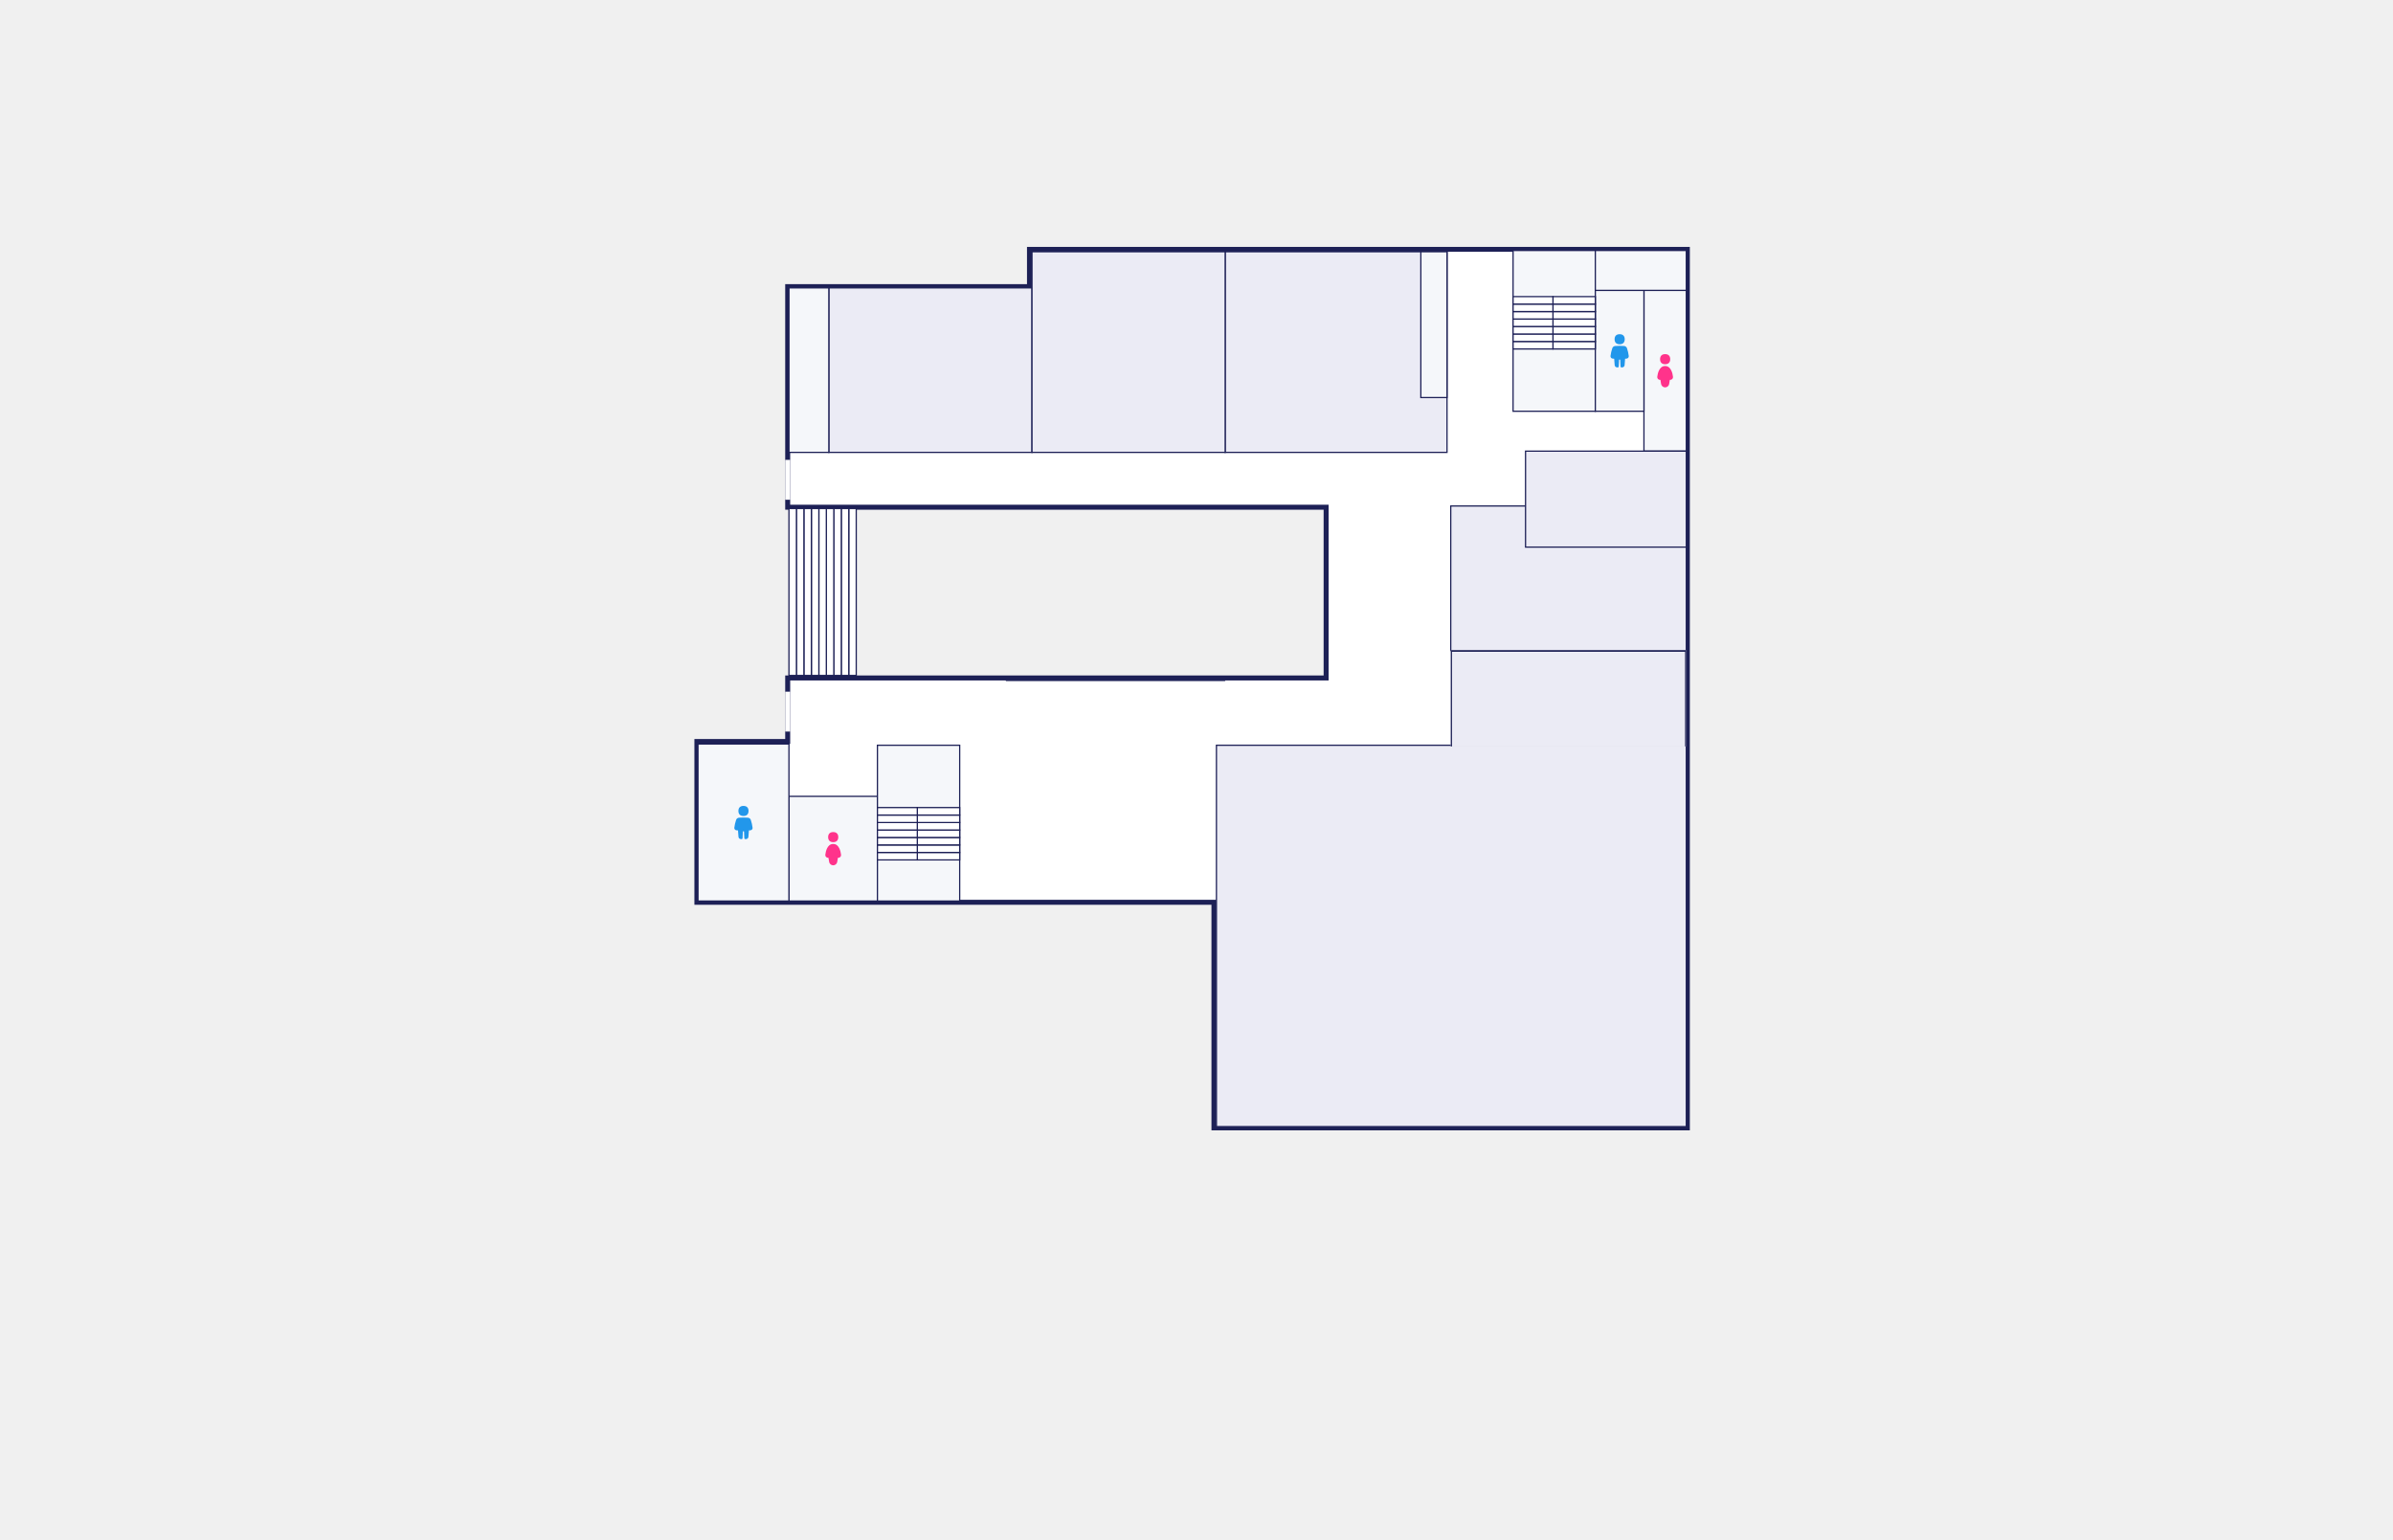
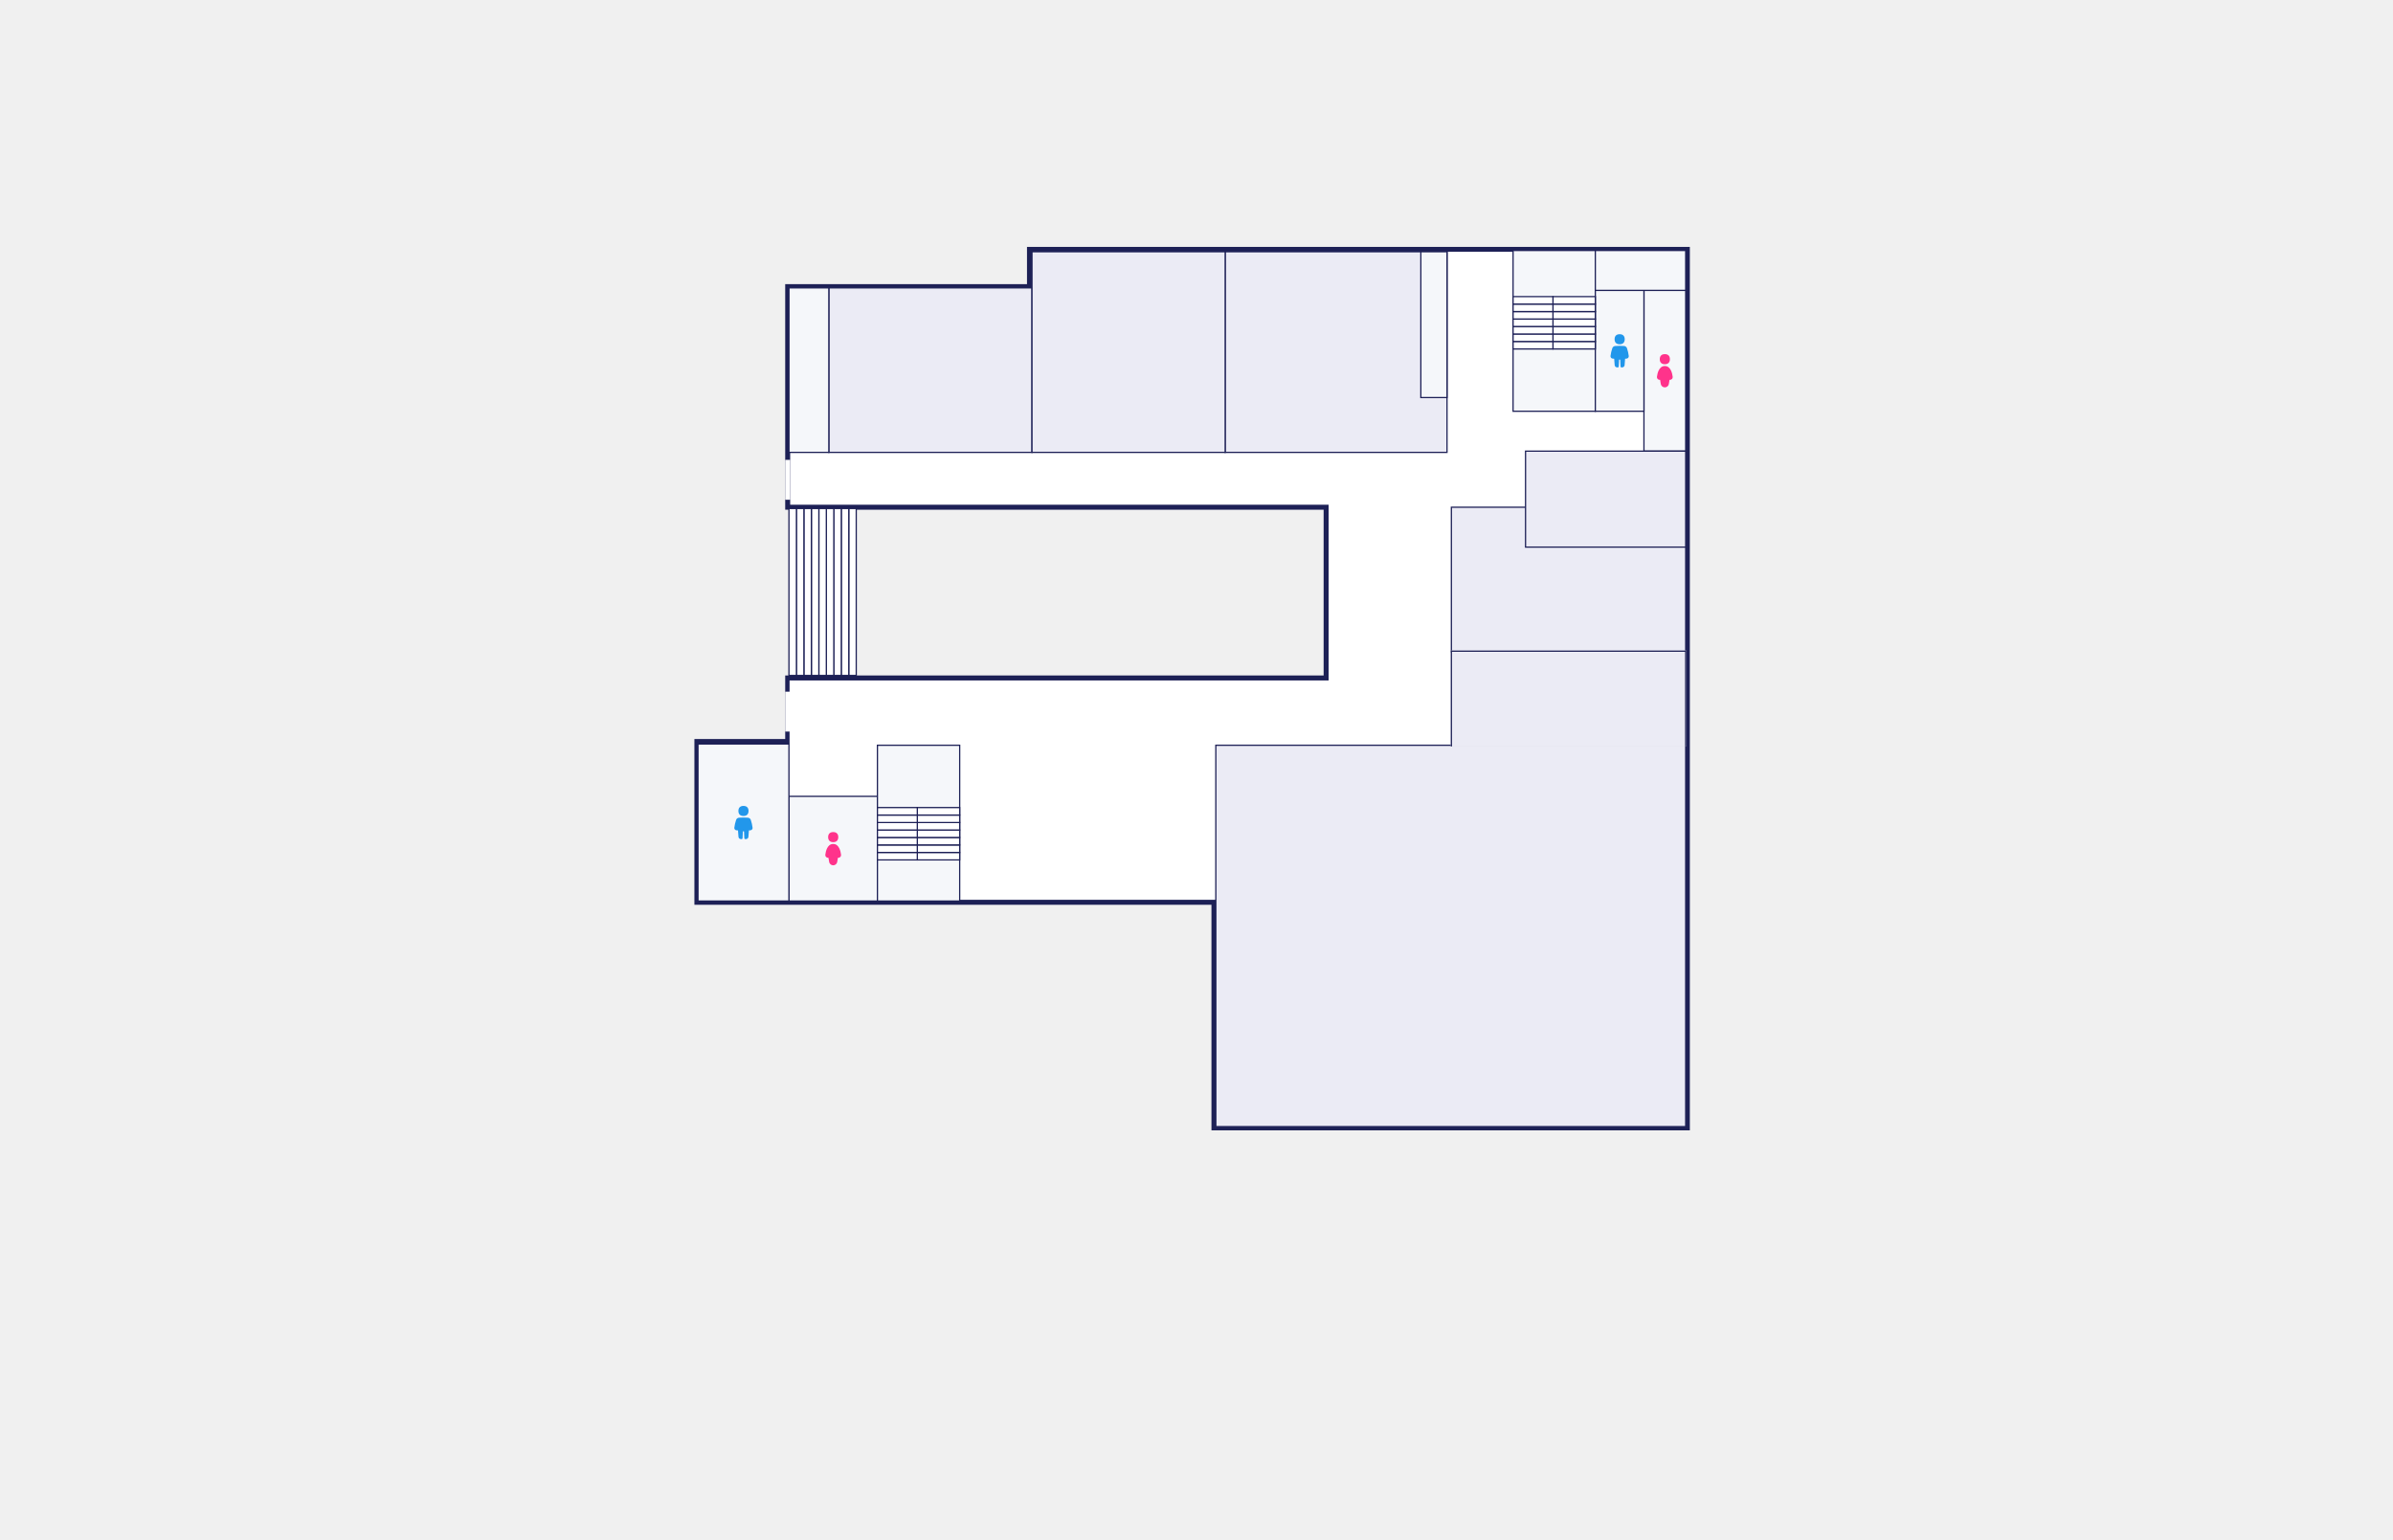
<svg xmlns="http://www.w3.org/2000/svg" width="1920" height="1235" viewBox="0 0 1920 1235" fill="none">
  <g>
    <g id="Union">
      <mask id="path-1-outside-1_1143_30434" maskUnits="userSpaceOnUse" x="557" y="198" width="799" height="709" fill="black">
        <rect fill="white" x="557" y="198" width="799" height="709" />
        <path d="M975 723L560 723L560 596L633 596L633 545L1065 545L1065 406L633 406L633 231L827 231L827 201L1353 201L1353 904L975 904L975 723Z" />
      </mask>
      <path d="M975 723L560 723L560 596L633 596L633 545L1065 545L1065 406L633 406L633 231L827 231L827 201L1353 201L1353 904L975 904L975 723Z" fill="white" />
      <path d="M975 723L978 723L978 720L975 720L975 723ZM560 723L557 723L557 726L560 726L560 723ZM560 596L560 593L557 593L557 596L560 596ZM633 596L633 599L636 599L636 596L633 596ZM633 545L633 542L630 542L630 545L633 545ZM1065 545L1065 548L1068 548L1068 545L1065 545ZM1065 406L1068 406L1068 403L1065 403L1065 406ZM633 406L630 406L630 409L633 409L633 406ZM633 231L633 228L630 228L630 231L633 231ZM827 231L827 234L830 234L830 231L827 231ZM827 201L827 198L824 198L824 201L827 201ZM1353 201L1356 201L1356 198L1353 198L1353 201ZM1353 904L1353 907L1356 907L1356 904L1353 904ZM975 904L972 904L972 907L975 907L975 904ZM975 723L975 720L560 720L560 723L560 726L975 726L975 723ZM560 723L563 723L563 596L560 596L557 596L557 723L560 723ZM560 596L560 599L633 599L633 596L633 593L560 593L560 596ZM633 596L636 596L636 545L633 545L630 545L630 596L633 596ZM633 545L633 548L1065 548L1065 545L1065 542L633 542L633 545ZM1065 545L1068 545L1068 406L1065 406L1062 406L1062 545L1065 545ZM1065 406L1065 403L633 403L633 406L633 409L1065 409L1065 406ZM633 406L636 406L636 231L633 231L630 231L630 406L633 406ZM633 231L633 234L827 234L827 231L827 228L633 228L633 231ZM827 231L830 231L830 201L827 201L824 201L824 231L827 231ZM827 201L827 204L1353 204L1353 201L1353 198L827 198L827 201ZM1353 201L1350 201L1350 904L1353 904L1356 904L1356 201L1353 201ZM1353 904L1353 901L975 901L975 904L975 907L1353 907L1353 904ZM975 904L978 904L978 723L975 723L972 723L972 904L975 904Z" fill="#1D2056" mask="url(#path-1-outside-1_1143_30434)" />
    </g>
    <g id="Union_2">
-       <path d="M975 723L560 723L560 596L633 596L633 545L1065 545L1065 406L633 406L633 231L827 231L827 201L1353 201L1353 904L975 904L975 723Z" fill="white" />
-       <path d="M975 723L976 723L976 722L975 722L975 723ZM560 723L559 723L559 724L560 724L560 723ZM560 596L560 595L559 595L559 596L560 596ZM633 596L633 597L634 597L634 596L633 596ZM633 545L633 544L632 544L632 545L633 545ZM1065 545L1065 546L1066 546L1066 545L1065 545ZM1065 406L1066 406L1066 405L1065 405L1065 406ZM633 406L632 406L632 407L633 407L633 406ZM633 231L633 230L632 230L632 231L633 231ZM827 231L827 232L828 232L828 231L827 231ZM827 201L827 200L826 200L826 201L827 201ZM1353 201L1354 201L1354 200L1353 200L1353 201ZM1353 904L1353 905L1354 905L1354 904L1353 904ZM975 904L974 904L974 905L975 905L975 904ZM975 723L975 722L560 722L560 723L560 724L975 724L975 723ZM560 723L561 723L561 596L560 596L559 596L559 723L560 723ZM560 596L560 597L633 597L633 596L633 595L560 595L560 596ZM633 596L634 596L634 545L633 545L632 545L632 596L633 596ZM633 545L633 546L1065 546L1065 545L1065 544L633 544L633 545ZM1065 545L1066 545L1066 406L1065 406L1064 406L1064 545L1065 545ZM1065 406L1065 405L633 405L633 406L633 407L1065 407L1065 406ZM633 406L634 406L634 231L633 231L632 231L632 406L633 406ZM633 231L633 232L827 232L827 231L827 230L633 230L633 231ZM827 231L828 231L828 201L827 201L826 201L826 231L827 231ZM827 201L827 202L1353 202L1353 201L1353 200L827 200L827 201ZM1353 201L1352 201L1352 904L1353 904L1354 904L1354 201L1353 201ZM1353 904L1353 903L975 903L975 904L975 905L1353 905L1353 904ZM975 904L976 904L976 723L975 723L974 723L974 904L975 904Z" fill="#1D2056" />
+       <path d="M975 723L560 723L560 596L632.5 596L632.5 545L1065 545L1065 406L633 406L633 231L827 231L827 201L1353 201L1353 904L975 904L975 723Z" fill="white" />
+       <path d="M975 723L976 723L976 722L975 722L975 723ZM560 723L559 723L559 724L560 724L560 723ZM560 596L560 595L559 595L559 596L560 596ZM632.5 596L632.5 597L633.5 597L633.5 596L632.5 596ZM632.5 545L632.5 544L631.5 544L631.5 545L632.5 545ZM1065 545L1065 546L1066 546L1066 545L1065 545ZM1065 406L1066 406L1066 405L1065 405L1065 406ZM633 406L632 406L632 407L633 407L633 406ZM633 231L633 230L632 230L632 231L633 231ZM827 231L827 232L828 232L828 231L827 231ZM827 201L827 200L826 200L826 201L827 201ZM1353 201L1354 201L1354 200L1353 200L1353 201ZM1353 904L1353 905L1354 905L1354 904L1353 904ZM975 904L974 904L974 905L975 905L975 904ZM975 723L975 722L560 722L560 723L560 724L975 724L975 723ZM560 723L561 723L561 596L560 596L559 596L559 723L560 723ZM560 596L560 597L632.5 597L632.5 596L632.5 595L560 595L560 596ZM632.5 596L633.5 596L633.5 545L632.5 545L631.5 545L631.5 596L632.5 596ZM632.5 545L632.5 546L1065 546L1065 545L1065 544L632.5 544L632.5 545ZM1065 545L1066 545L1066 406L1065 406L1064 406L1064 545L1065 545ZM1065 406L1065 405L633 405L633 406L633 407L1065 407L1065 406ZM633 406L634 406L634 231L633 231L632 231L632 406L633 406ZM633 231L633 232L827 232L827 231L827 230L633 230L633 231ZM827 231L828 231L828 201L827 201L826 201L826 231L827 231ZM827 201L827 202L1353 202L1353 201L1353 200L827 200L827 201ZM1353 201L1352 201L1352 904L1353 904L1354 904L1354 201L1353 201ZM1353 904L1353 903L975 903L975 904L975 905L1353 905L1353 904ZM975 904L976 904L976 723L975 723L974 723L974 904L975 904Z" fill="#1D2056" />
    </g>
    <g id="Frame 2087332195">
      <g id="stair">
        <rect id="Rectangle 240653086" x="687" y="542" width="6" height="134" transform="rotate(-180 687 542)" fill="white" stroke="#1D2056" />
      </g>
      <g id="stair_2">
        <rect id="Rectangle 240653086_2" x="681" y="542" width="6" height="134" transform="rotate(-180 681 542)" fill="white" stroke="#1D2056" />
      </g>
      <g id="stair_3">
        <rect id="Rectangle 240653086_3" x="675" y="542" width="6" height="134" transform="rotate(-180 675 542)" fill="white" stroke="#1D2056" />
      </g>
      <g id="stair_4">
        <rect id="Rectangle 240653086_4" x="669" y="542" width="6" height="134" transform="rotate(-180 669 542)" fill="white" stroke="#1D2056" />
      </g>
      <g id="stair_5">
        <rect id="Rectangle 240653086_5" x="663" y="542" width="6" height="134" transform="rotate(-180 663 542)" fill="white" stroke="#1D2056" />
      </g>
      <g id="stair_6">
        <rect id="Rectangle 240653086_6" x="657" y="542" width="6" height="134" transform="rotate(-180 657 542)" fill="white" stroke="#1D2056" />
      </g>
      <g id="stair_7">
        <rect id="Rectangle 240653086_7" x="651" y="542" width="6" height="134" transform="rotate(-180 651 542)" fill="white" stroke="#1D2056" />
      </g>
      <g id="stair_8">
        <rect id="Rectangle 240653086_8" x="645" y="542" width="6" height="134" transform="rotate(-180 645 542)" fill="white" stroke="#1D2056" />
      </g>
      <g id="stair_9">
        <rect id="Rectangle 240653086_9" x="639" y="542" width="6" height="134" transform="rotate(-180 639 542)" fill="white" stroke="#1D2056" />
      </g>
    </g>
    <rect id="Rectangle 240653313" x="1224" y="611" width="5" height="32" transform="rotate(90 1224 611)" fill="white" />
-     <path id="Vector 29347" d="M983 546L807 546" stroke="#1D2056" />
    <g id="room">
      <rect x="633" y="639" width="71" height="84" fill="#F5F7FA" />
      <rect x="633" y="639" width="71" height="84" stroke="#1D2056" />
      <g id="map_toilet_female">
        <path id="Vector" fill-rule="evenodd" clip-rule="evenodd" d="M668.5 677.209C667.246 677.209 666.238 677.603 665.419 678.276C664.609 678.936 664.006 679.851 663.52 680.862C662.816 682.325 662.376 684.182 662.181 685.883C662.027 687.245 663.151 688.312 664.458 688.312L664.722 688.312L665.252 691.584C665.377 692.351 665.772 693.049 666.366 693.552C666.96 694.056 667.715 694.333 668.496 694.333C669.277 694.333 670.032 694.056 670.626 693.552C671.22 693.049 671.615 692.351 671.74 691.584L672.272 688.312L672.542 688.312C673.849 688.312 674.972 687.245 674.819 685.883C674.624 684.182 674.184 682.325 673.48 680.862C672.993 679.851 672.391 678.938 671.581 678.274C670.762 677.603 669.753 677.207 668.5 677.207L668.5 677.209ZM672.58 671.71C672.58 674.296 671.116 675.752 668.515 675.752C665.912 675.752 664.448 674.296 664.448 671.71C664.448 669.121 665.912 667.666 668.515 667.666C671.118 667.666 672.58 669.121 672.58 671.71Z" fill="#FF338B" />
      </g>
    </g>
    <g id="room_2">
      <rect x="560" y="597" width="73" height="126" fill="#F5F7FA" />
      <rect x="560" y="597" width="73" height="126" stroke="#1D2056" />
      <g id="map_toilet_male">
        <path id="Vector_2" fill-rule="evenodd" clip-rule="evenodd" d="M592.93 656.126C593.756 656.059 594.93 656 596.5 656C598.071 656 599.244 656.059 600.07 656.126C601.158 656.213 602.052 656.912 602.394 657.912C603.085 659.945 603.563 662.041 603.82 664.167C603.95 665.262 603.102 666.207 601.98 666.276C601.653 666.295 601.284 666.316 600.879 666.335L600.487 671.477C600.416 672.408 599.695 673.185 598.718 673.281C598.539 673.298 598.347 673.316 598.146 673.331C598.028 673.34 597.908 673.325 597.796 673.288C597.683 673.251 597.579 673.192 597.49 673.115C597.402 673.038 597.33 672.944 597.279 672.84C597.229 672.735 597.2 672.622 597.196 672.506L596.972 667.297C596.969 667.222 596.936 667.152 596.881 667.1C596.825 667.048 596.751 667.019 596.674 667.019L596.326 667.019C596.249 667.019 596.175 667.048 596.119 667.1C596.063 667.152 596.03 667.223 596.027 667.298L595.804 672.506C595.8 672.622 595.772 672.735 595.721 672.84C595.671 672.944 595.599 673.038 595.51 673.115C595.421 673.192 595.317 673.251 595.205 673.288C595.092 673.325 594.973 673.34 594.854 673.331C594.663 673.316 594.472 673.299 594.281 673.28C593.305 673.185 592.585 672.408 592.513 671.477L592.121 666.335C591.715 666.316 591.348 666.296 591.02 666.276C589.898 666.207 589.05 665.262 589.18 664.167C589.437 662.041 589.914 659.946 590.605 657.913C590.948 656.912 591.843 656.213 592.93 656.126Z" fill="#2297EB" />
        <path id="Vector_3" d="M596.516 654.752C599.116 654.752 600.58 653.296 600.58 650.71C600.58 648.121 599.118 646.666 596.516 646.666C593.913 646.666 592.449 648.121 592.449 650.71C592.449 653.296 593.913 654.752 596.516 654.752Z" fill="#2297EB" />
      </g>
    </g>
    <g id="room_3">
      <path d="M1214 201L1280 201L1280 330L1214 330L1214 201Z" fill="#F5F7FA" />
      <path d="M1214 201L1214 200.5L1213.5 200.5L1213.5 201L1214 201ZM1280 201L1280.5 201L1280.5 200.5L1280 200.5L1280 201ZM1280 330L1280 330.5L1280.5 330.5L1280.5 330L1280 330ZM1214 330L1213.5 330L1213.5 330.5L1214 330.5L1214 330ZM1214 201L1214 201.5L1280 201.5L1280 201L1280 200.5L1214 200.5L1214 201ZM1280 201L1279.5 201L1279.5 330L1280 330L1280.5 330L1280.5 201L1280 201ZM1280 330L1280 329.5L1214 329.5L1214 330L1214 330.5L1280 330.5L1280 330ZM1214 330L1214.5 330L1214.5 201L1214 201L1213.5 201L1213.5 330L1214 330Z" fill="#1D2056" />
    </g>
    <g id="room_4">
      <path d="M704 598L770 598L770 723L704 723L704 598Z" fill="#F5F7FA" />
      <path d="M704 598L704 597.5L703.5 597.5L703.5 598L704 598ZM770 598L770.5 598L770.5 597.5L770 597.5L770 598ZM770 723L770 723.5L770.5 723.5L770.5 723L770 723ZM704 723L703.5 723L703.5 723.5L704 723.5L704 723ZM704 598L704 598.5L770 598.5L770 598L770 597.5L704 597.5L704 598ZM770 598L769.5 598L769.5 723L770 723L770.5 723L770.5 598L770 598ZM770 723L770 722.5L704 722.5L704 723L704 723.5L770 723.5L770 723ZM704 723L704.5 723L704.5 598L704 598L703.5 598L703.5 723L704 723Z" fill="#1D2056" />
    </g>
    <g id="room_5">
-       <rect x="1319" y="233" width="34" height="129" fill="#F5F7FA" />
-       <rect x="1319" y="233" width="34" height="129" stroke="#1D2056" />
+       <rect x="1319" y="233" width="33.5" height="129" fill="#F5F7FA" />
+       <rect x="1319" y="233" width="33.5" height="129" stroke="#1D2056" />
      <g id="map_toilet_female_2">
-         <path id="Vector_4" fill-rule="evenodd" clip-rule="evenodd" d="M1336 293.709C1334.75 293.709 1333.74 294.103 1332.92 294.776C1332.11 295.436 1331.51 296.351 1331.02 297.362C1330.32 298.825 1329.88 300.682 1329.68 302.383C1329.53 303.745 1330.65 304.812 1331.96 304.812L1332.22 304.812L1332.75 308.084C1332.88 308.851 1333.27 309.549 1333.87 310.052C1334.46 310.556 1335.22 310.833 1336 310.833C1336.78 310.833 1337.53 310.556 1338.13 310.052C1338.72 309.549 1339.12 308.851 1339.24 308.084L1339.77 304.812L1340.04 304.812C1341.35 304.812 1342.47 303.745 1342.32 302.383C1342.12 300.682 1341.68 298.825 1340.98 297.362C1340.49 296.351 1339.89 295.438 1339.08 294.774C1338.26 294.103 1337.25 293.707 1336 293.707L1336 293.709ZM1340.08 288.21C1340.08 290.796 1338.62 292.252 1336.02 292.252C1333.41 292.252 1331.95 290.796 1331.95 288.21C1331.95 285.621 1333.41 284.166 1336.02 284.166C1338.62 284.166 1340.08 285.621 1340.08 288.21Z" fill="#FF338B" />
+         <path id="Vector_4" fill-rule="evenodd" clip-rule="evenodd" d="M1335.75 293.709C1334.5 293.709 1333.49 294.103 1332.67 294.776C1331.86 295.436 1331.26 296.351 1330.77 297.362C1330.07 298.825 1329.63 300.682 1329.43 302.383C1329.28 303.745 1330.4 304.812 1331.71 304.812L1331.97 304.812L1332.5 308.084C1332.63 308.851 1333.02 309.549 1333.62 310.052C1334.21 310.556 1334.97 310.833 1335.75 310.833C1336.53 310.833 1337.28 310.556 1337.88 310.052C1338.47 309.549 1338.87 308.851 1338.99 308.084L1339.52 304.812L1339.79 304.812C1341.1 304.812 1342.22 303.745 1342.07 302.383C1341.87 300.682 1341.43 298.825 1340.73 297.362C1340.24 296.351 1339.64 295.438 1338.83 294.774C1338.01 294.103 1337 293.707 1335.75 293.707L1335.75 293.709ZM1339.83 288.21C1339.83 290.796 1338.37 292.252 1335.77 292.252C1333.16 292.252 1331.7 290.796 1331.7 288.21C1331.7 285.621 1333.16 284.166 1335.77 284.166C1338.37 284.166 1339.83 285.621 1339.83 288.21Z" fill="#FF338B" />
      </g>
    </g>
    <g id="room_6">
      <rect x="1280" y="233" width="39" height="97" fill="#F5F7FA" />
      <rect x="1280" y="233" width="39" height="97" stroke="#1D2056" />
      <g id="map_toilet_male_2">
        <path id="Vector_5" fill-rule="evenodd" clip-rule="evenodd" d="M1295.93 277.626C1296.76 277.559 1297.93 277.5 1299.5 277.5C1301.07 277.5 1302.24 277.559 1303.07 277.626C1304.16 277.713 1305.05 278.412 1305.39 279.412C1306.09 281.445 1306.56 283.541 1306.82 285.667C1306.95 286.762 1306.1 287.707 1304.98 287.776C1304.65 287.795 1304.28 287.816 1303.88 287.835L1303.49 292.977C1303.42 293.908 1302.7 294.685 1301.72 294.781C1301.54 294.798 1301.35 294.816 1301.15 294.831C1301.03 294.84 1300.91 294.825 1300.8 294.788C1300.68 294.751 1300.58 294.692 1300.49 294.615C1300.4 294.538 1300.33 294.444 1300.28 294.34C1300.23 294.235 1300.2 294.122 1300.2 294.006L1299.97 288.797C1299.97 288.722 1299.94 288.652 1299.88 288.6C1299.83 288.548 1299.75 288.519 1299.67 288.519L1299.33 288.519C1299.25 288.519 1299.18 288.548 1299.12 288.6C1299.06 288.652 1299.03 288.723 1299.03 288.798L1298.8 294.006C1298.8 294.122 1298.77 294.235 1298.72 294.34C1298.67 294.444 1298.6 294.538 1298.51 294.615C1298.42 294.692 1298.32 294.751 1298.21 294.788C1298.09 294.825 1297.97 294.84 1297.85 294.831C1297.66 294.816 1297.47 294.799 1297.28 294.78C1296.31 294.685 1295.59 293.908 1295.51 292.977L1295.12 287.835C1294.72 287.816 1294.35 287.796 1294.02 287.776C1292.9 287.707 1292.05 286.762 1292.18 285.667C1292.44 283.541 1292.91 281.446 1293.61 279.413C1293.95 278.412 1294.84 277.713 1295.93 277.626Z" fill="#2297EB" />
        <path id="Vector_6" d="M1299.52 276.252C1302.12 276.252 1303.58 274.796 1303.58 272.21C1303.58 269.621 1302.12 268.166 1299.52 268.166C1296.91 268.166 1295.45 269.621 1295.45 272.21C1295.45 274.796 1296.91 276.252 1299.52 276.252Z" fill="#2297EB" />
      </g>
    </g>
    <g id="room_7">
-       <rect x="1280" y="201" width="73" height="32" fill="#F5F7FA" />
-       <rect x="1280" y="201" width="73" height="32" stroke="#1D2056" />
+       <rect x="1280" y="201" width="72.5" height="32" fill="#F5F7FA" />
+       <rect x="1280" y="201" width="72.5" height="32" stroke="#1D2056" />
    </g>
    <g id="room_8">
      <rect x="665" y="231" width="163" height="132" fill="#EBEBF5" />
      <rect x="665" y="231" width="163" height="132" stroke="#1D2056" />
    </g>
    <rect id="Rectangle 240653343" x="630" y="555" width="4" height="32" fill="white" />
    <rect id="Rectangle 240653344" x="630" y="369" width="4" height="32" fill="white" />
    <g id="room_9">
      <rect x="633" y="231" width="32" height="132" fill="#F5F7FA" />
      <rect x="633" y="231" width="32" height="132" stroke="#1D2056" />
    </g>
    <g id="room_10">
      <rect x="983" y="202" width="178" height="161" fill="#EBEBF5" />
      <rect x="983" y="202" width="178" height="161" stroke="#1D2056" />
    </g>
    <g id="room_11">
-       <rect x="976" y="598" width="377" height="306" fill="#EBEBF5" />
-       <rect x="976" y="598" width="377" height="306" stroke="#1D2056" />
+       <rect x="975.5" y="598" width="377" height="306" fill="#EBEBF5" />
+       <rect x="975.5" y="598" width="377" height="306" stroke="#1D2056" />
    </g>
    <g id="room_12">
-       <rect x="1164" y="406" width="189" height="116" fill="#EBEBF5" />
-       <rect x="1164" y="406" width="189" height="116" stroke="#1D2056" />
+       <rect x="1164.5" y="407" width="188" height="116" fill="#EBEBF5" />
+       <rect x="1164.5" y="407" width="188" height="116" stroke="#1D2056" />
    </g>
    <g id="Rectangle 240653345">
-       <mask id="path-44-inside-2_1143_30434" fill="white">
+       <mask id="path-43-inside-2_1143_30434" fill="white">
        <path d="M1164 522H1353V599H1164V522Z" />
      </mask>
      <path d="M1164 522H1353V599H1164V522Z" fill="#EBEBF5" />
-       <path d="M1164 522V521H1163V522H1164ZM1353 522H1354V521H1353V522ZM1164 522V523H1353V522V521H1164V522ZM1353 522H1352V599H1353H1354V522H1353ZM1164 599H1165V522H1164H1163V599H1164Z" fill="#1D2056" mask="url(#path-44-inside-2_1143_30434)" />
+       <path d="M1164 522V521H1163V522H1164ZM1353 522H1354V521H1353V522ZM1164 522V523H1353V522V521H1164V522ZM1353 522H1352V599H1353H1354V522H1353ZM1164 599H1165V522H1164H1163V599H1164Z" fill="#1D2056" mask="url(#path-43-inside-2_1143_30434)" />
    </g>
    <g id="room_13">
      <rect x="828" y="202" width="155" height="161" fill="#EBEBF5" />
      <rect x="828" y="202" width="155" height="161" stroke="#1D2056" />
    </g>
    <g id="room_14">
      <rect x="1161" y="319" width="21" height="117" transform="rotate(-180 1161 319)" fill="#F5F7FA" />
      <rect x="1161" y="319" width="21" height="117" transform="rotate(-180 1161 319)" stroke="#1D2056" />
    </g>
    <g id="Frame 2087332188">
      <g id="stair_10">
        <rect id="Rectangle 240653086_10" x="1246" y="280" width="6" height="34" transform="rotate(-90 1246 280)" fill="white" stroke="#1D2056" />
      </g>
      <g id="stair_11">
        <rect id="Rectangle 240653086_11" x="1246" y="274" width="6" height="34" transform="rotate(-90 1246 274)" fill="white" stroke="#1D2056" />
      </g>
      <g id="stair_12">
        <rect id="Rectangle 240653086_12" x="1246" y="268" width="6" height="34" transform="rotate(-90 1246 268)" fill="white" stroke="#1D2056" />
      </g>
      <g id="stair_13">
        <rect id="Rectangle 240653086_13" x="1246" y="262" width="6" height="34" transform="rotate(-90 1246 262)" fill="white" stroke="#1D2056" />
      </g>
      <g id="stair_14">
        <rect id="Rectangle 240653086_14" x="1246" y="256" width="6" height="34" transform="rotate(-90 1246 256)" fill="white" stroke="#1D2056" />
      </g>
      <g id="stair_15">
        <rect id="Rectangle 240653086_15" x="1246" y="250" width="6" height="34" transform="rotate(-90 1246 250)" fill="white" stroke="#1D2056" />
      </g>
      <g id="stair_16">
        <rect id="Rectangle 240653086_16" x="1246" y="244" width="6" height="34" transform="rotate(-90 1246 244)" fill="white" stroke="#1D2056" />
      </g>
    </g>
    <g id="Frame 2087332192">
      <g id="stair_17">
        <rect id="Rectangle 240653086_17" x="736" y="690" width="6" height="34" transform="rotate(-90 736 690)" fill="white" stroke="#1D2056" />
      </g>
      <g id="stair_18">
        <rect id="Rectangle 240653086_18" x="736" y="684" width="6" height="34" transform="rotate(-90 736 684)" fill="white" stroke="#1D2056" />
      </g>
      <g id="stair_19">
        <rect id="Rectangle 240653086_19" x="736" y="678" width="6" height="34" transform="rotate(-90 736 678)" fill="white" stroke="#1D2056" />
      </g>
      <g id="stair_20">
        <rect id="Rectangle 240653086_20" x="736" y="672" width="6" height="34" transform="rotate(-90 736 672)" fill="white" stroke="#1D2056" />
      </g>
      <g id="stair_21">
        <rect id="Rectangle 240653086_21" x="736" y="666" width="6" height="34" transform="rotate(-90 736 666)" fill="white" stroke="#1D2056" />
      </g>
      <g id="stair_22">
        <rect id="Rectangle 240653086_22" x="736" y="660" width="6" height="34" transform="rotate(-90 736 660)" fill="white" stroke="#1D2056" />
      </g>
      <g id="stair_23">
        <rect id="Rectangle 240653086_23" x="736" y="654" width="6" height="34" transform="rotate(-90 736 654)" fill="white" stroke="#1D2056" />
      </g>
    </g>
    <g id="Frame 2087332191">
      <g id="stair_24">
        <rect id="Rectangle 240653086_24" x="1214" y="280" width="6" height="32" transform="rotate(-90 1214 280)" fill="white" stroke="#1D2056" />
      </g>
      <g id="stair_25">
        <rect id="Rectangle 240653086_25" x="1214" y="274" width="6" height="32" transform="rotate(-90 1214 274)" fill="white" stroke="#1D2056" />
      </g>
      <g id="stair_26">
        <rect id="Rectangle 240653086_26" x="1214" y="268" width="6" height="32" transform="rotate(-90 1214 268)" fill="white" stroke="#1D2056" />
      </g>
      <g id="stair_27">
        <rect id="Rectangle 240653086_27" x="1214" y="262" width="6" height="32" transform="rotate(-90 1214 262)" fill="white" stroke="#1D2056" />
      </g>
      <g id="stair_28">
        <rect id="Rectangle 240653086_28" x="1214" y="256" width="6" height="32" transform="rotate(-90 1214 256)" fill="white" stroke="#1D2056" />
      </g>
      <g id="stair_29">
        <rect id="Rectangle 240653086_29" x="1214" y="250" width="6" height="32" transform="rotate(-90 1214 250)" fill="white" stroke="#1D2056" />
      </g>
      <g id="stair_30">
        <rect id="Rectangle 240653086_30" x="1214" y="244" width="6" height="32" transform="rotate(-90 1214 244)" fill="white" stroke="#1D2056" />
      </g>
    </g>
    <g id="Frame 2087332193">
      <g id="stair_31">
        <rect id="Rectangle 240653086_31" x="704" y="690" width="6" height="32" transform="rotate(-90 704 690)" fill="white" stroke="#1D2056" />
      </g>
      <g id="stair_32">
        <rect id="Rectangle 240653086_32" x="704" y="684" width="6" height="32" transform="rotate(-90 704 684)" fill="white" stroke="#1D2056" />
      </g>
      <g id="stair_33">
        <rect id="Rectangle 240653086_33" x="704" y="678" width="6" height="32" transform="rotate(-90 704 678)" fill="white" stroke="#1D2056" />
      </g>
      <g id="stair_34">
        <rect id="Rectangle 240653086_34" x="704" y="672" width="6" height="32" transform="rotate(-90 704 672)" fill="white" stroke="#1D2056" />
      </g>
      <g id="stair_35">
        <rect id="Rectangle 240653086_35" x="704" y="666" width="6" height="32" transform="rotate(-90 704 666)" fill="white" stroke="#1D2056" />
      </g>
      <g id="stair_36">
        <rect id="Rectangle 240653086_36" x="704" y="660" width="6" height="32" transform="rotate(-90 704 660)" fill="white" stroke="#1D2056" />
      </g>
      <g id="stair_37">
        <rect id="Rectangle 240653086_37" x="704" y="654" width="6" height="32" transform="rotate(-90 704 654)" fill="white" stroke="#1D2056" />
      </g>
    </g>
    <g id="room_15">
-       <rect x="1224" y="362" width="129" height="77" fill="#EBEBF5" />
-       <rect x="1224" y="362" width="129" height="77" stroke="#1D2056" />
+       <rect x="1224" y="362" width="128.5" height="77" fill="#EBEBF5" />
+       <rect x="1224" y="362" width="128.5" height="77" stroke="#1D2056" />
    </g>
  </g>
  <defs>
    <clipPath id="clip0_1143_30434">
      <rect width="32" height="32" fill="white" transform="translate(644 460)" />
    </clipPath>
    <clipPath id="clip1_1143_30434">
      <rect width="32" height="32" fill="white" transform="translate(1230 243.236)" />
    </clipPath>
    <clipPath id="clip2_1143_30434">
      <rect width="32" height="32" fill="white" transform="translate(720 653.236)" />
    </clipPath>
    <clipPath id="clip3_1143_30434">
      <rect width="32" height="32" fill="white" transform="translate(782 679)" />
    </clipPath>
    <clipPath id="clip4_1143_30434">
      <rect width="32" height="32" fill="white" transform="translate(782 625)" />
    </clipPath>
    <clipPath id="clip5_1143_30434">
      <rect width="32" height="32" fill="white" transform="translate(1172 211)" />
    </clipPath>
  </defs>
</svg>
